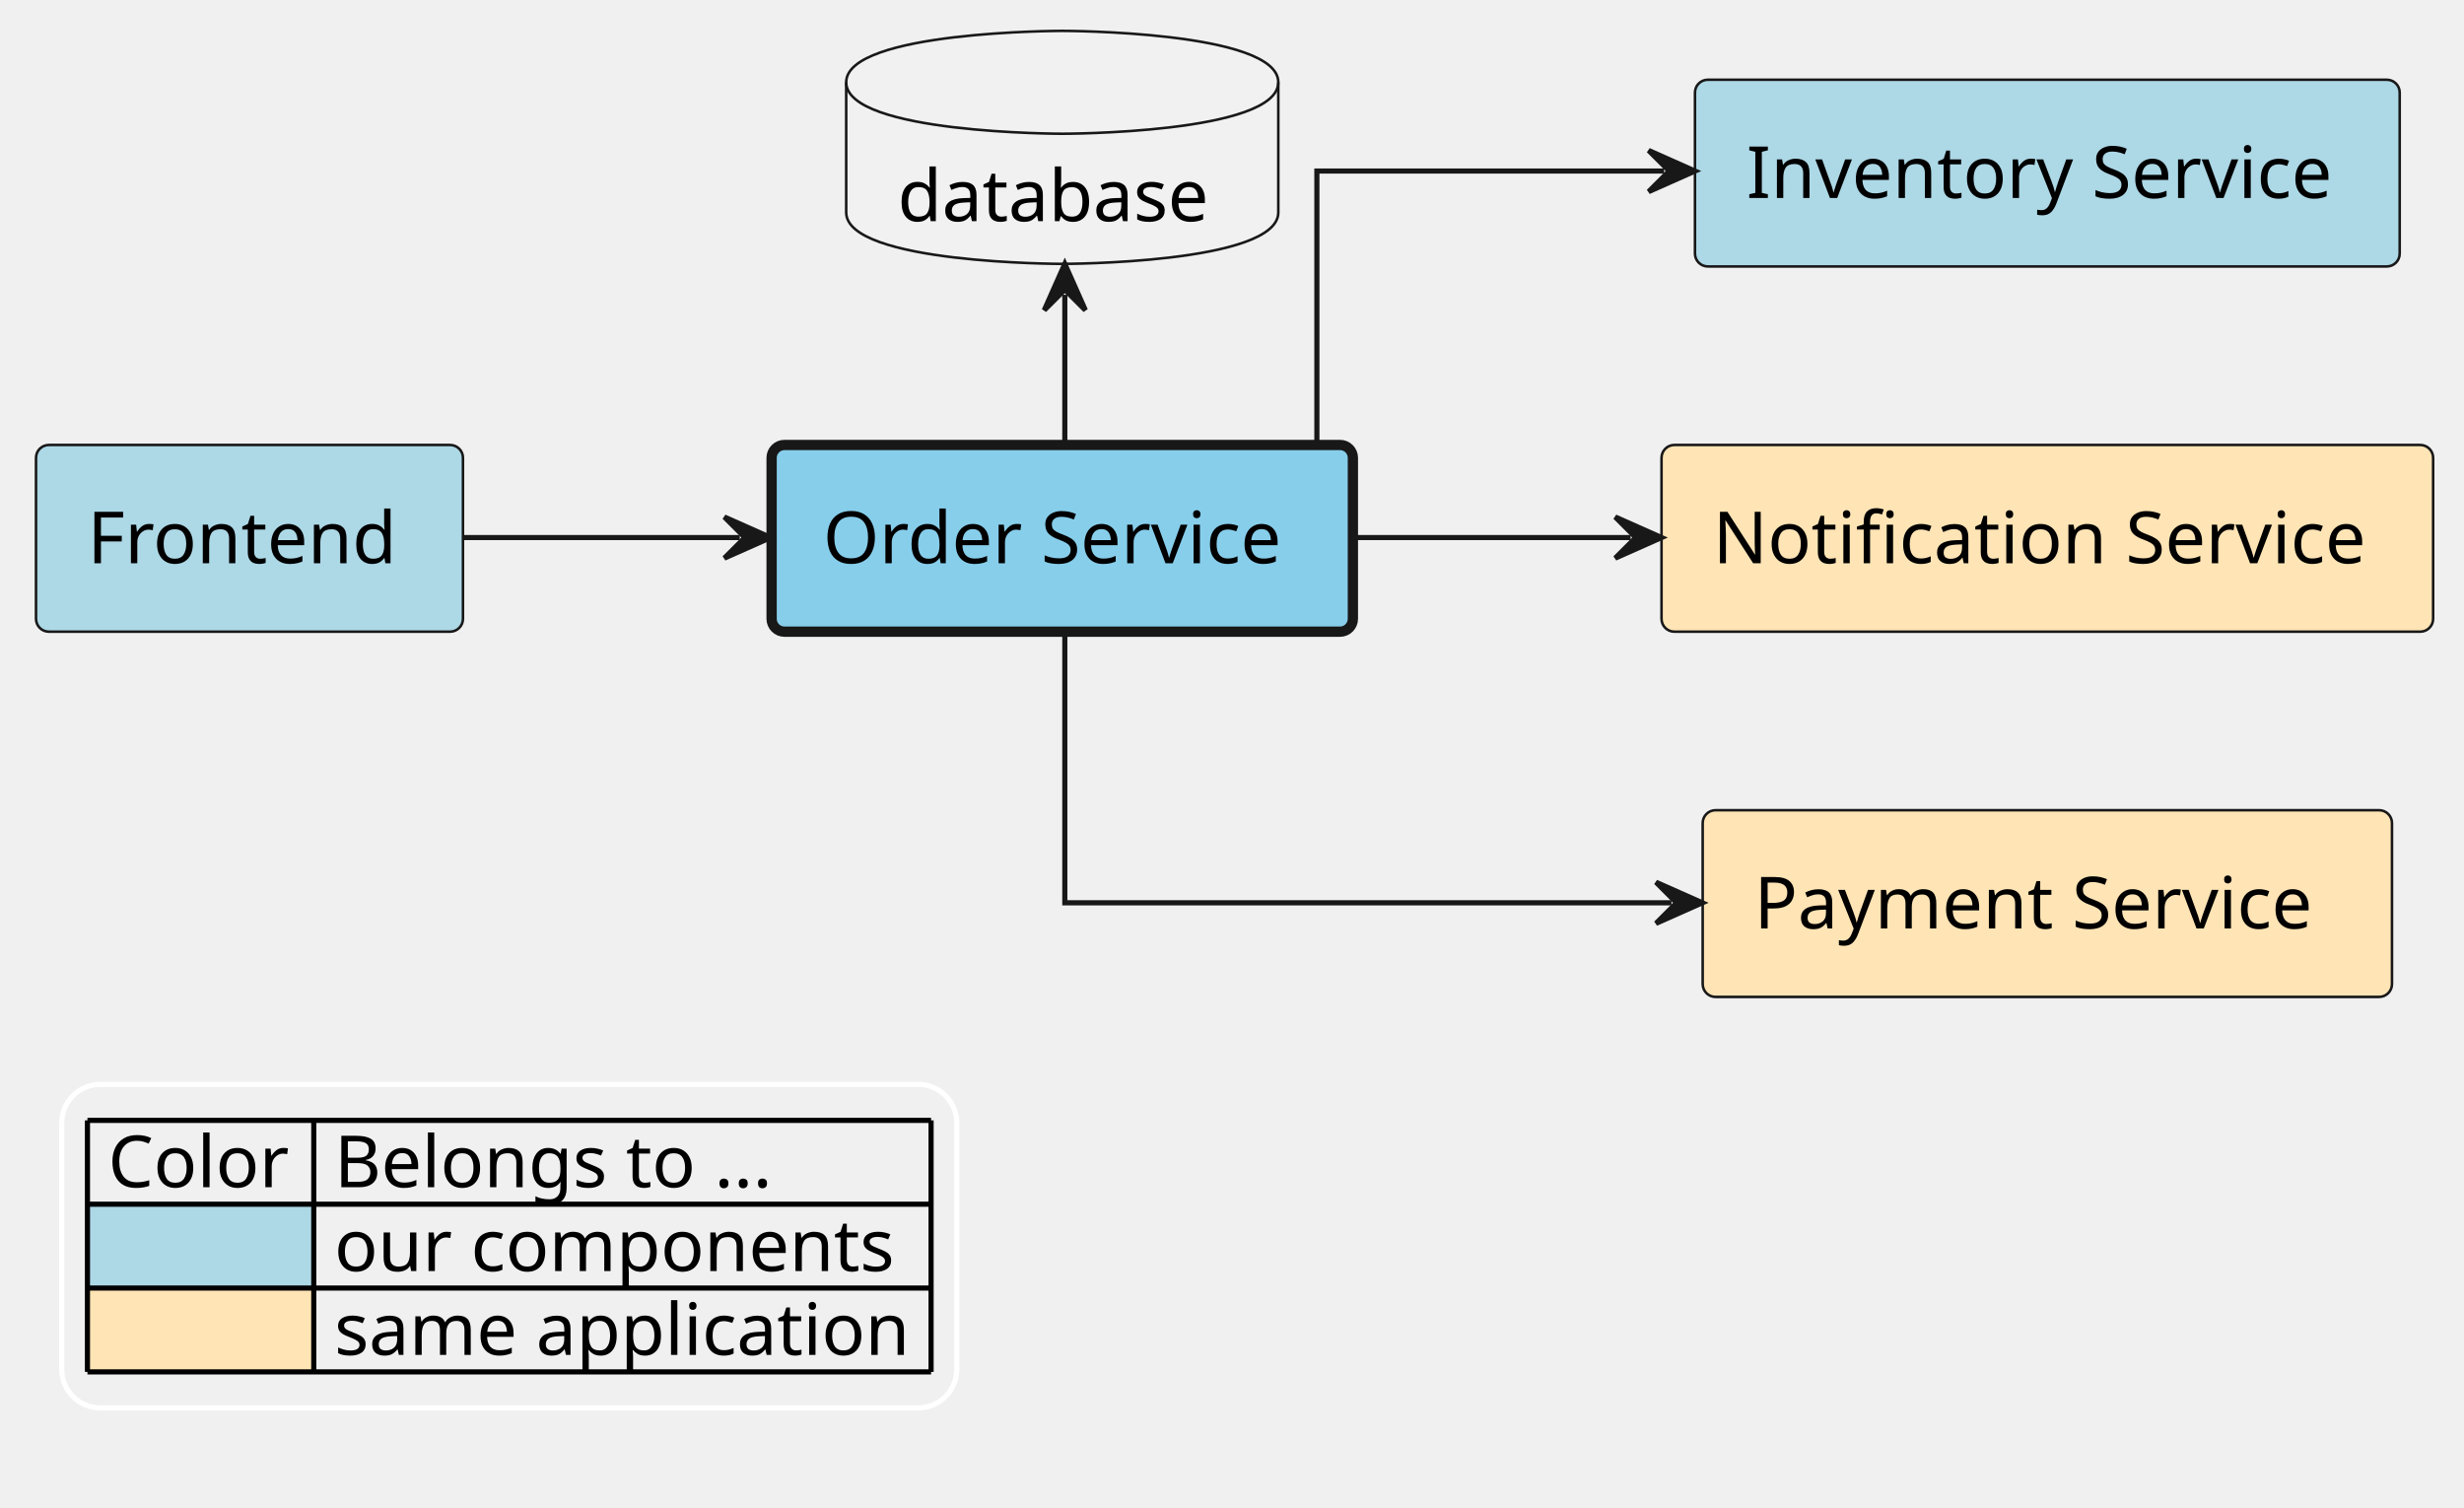
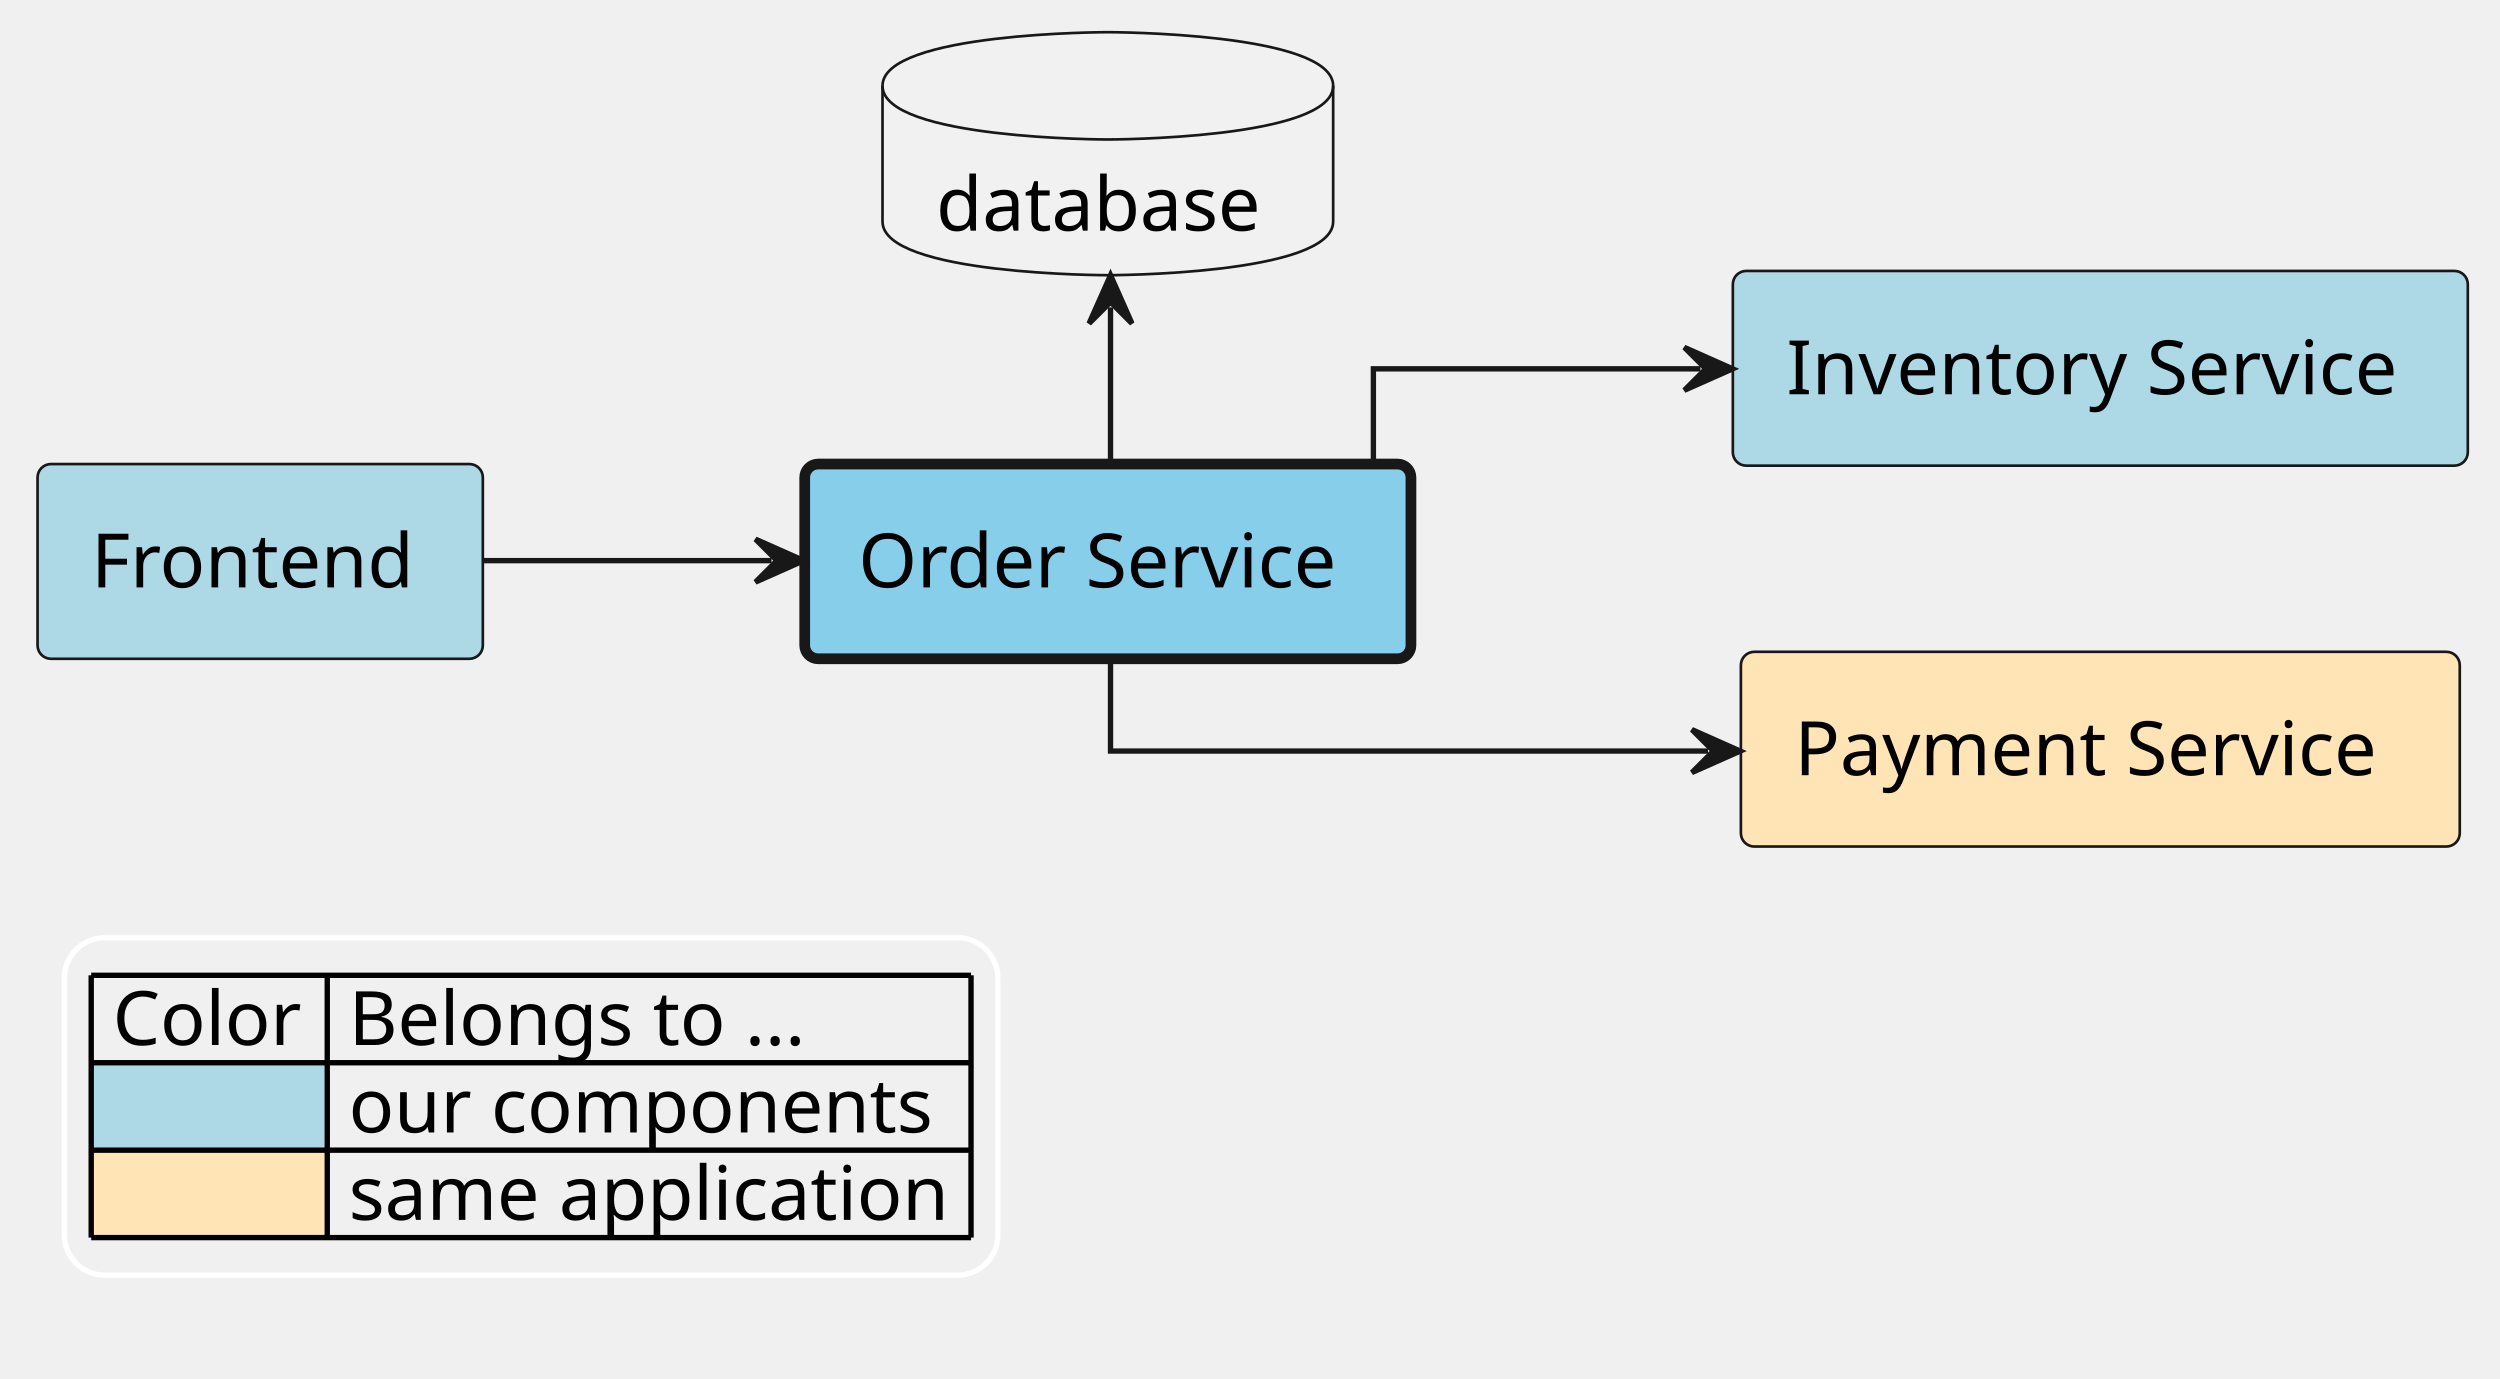
- <svg xmlns="http://www.w3.org/2000/svg" contentStyleType="text/css" height="293px" preserveAspectRatio="none" style="width:479px;height:293px;background:#FFFFFF;" version="1.1" viewBox="0 0 479 293" width="479px" zoomAndPan="magnify">
+ <svg xmlns="http://www.w3.org/2000/svg" contentStyleType="text/css" height="257px" preserveAspectRatio="none" style="width:466px;height:257px;background:#FFFFFF;" version="1.1" viewBox="0 0 466 257" width="466px" zoomAndPan="magnify">
  <defs />
  <g>
    <g id="elem_application__team__frontend">
      <rect fill="#ADD8E6" height="36.297" rx="2.5" ry="2.5" style="stroke:#181818;stroke-width:0.5;" width="83" x="7" y="86.5" />
      <text fill="#000000" font-family="sans-serif" font-size="14" lengthAdjust="spacing" textLength="63" x="17" y="109.495">Frontend</text>
    </g>
    <g id="elem_application__team__order_service">
      <rect fill="#87CEEB" height="36.297" rx="2.5" ry="2.5" style="stroke:#181818;stroke-width:2.0;" width="113" x="150" y="86.5" />
      <text fill="#000000" font-family="sans-serif" font-size="14" lengthAdjust="spacing" textLength="93" x="160" y="109.495">Order Service</text>
    </g>
+     <g id="elem_application__team__inventory_service">
+       <rect fill="#ADD8E6" height="36.297" rx="2.5" ry="2.5" style="stroke:#181818;stroke-width:0.5;" width="137" x="323" y="50.5" />
+       <text fill="#000000" font-family="sans-serif" font-size="14" lengthAdjust="spacing" textLength="117" x="333" y="73.495">Inventory Service</text>
+     </g>
    <g id="elem_application__team__order_database">
      <path d="M164.5,16 C164.5,6 206.5,6 206.5,6 C206.5,6 248.5,6 248.5,16 L248.5,41.297 C248.5,51.297 206.5,51.297 206.5,51.297 C206.5,51.297 164.5,51.297 164.5,41.297 L164.5,16 " fill="#F1F1F1" style="stroke:#181818;stroke-width:0.5;" />
      <path d="M164.5,16 C164.5,26 206.5,26 206.5,26 C206.5,26 248.5,26 248.5,16 " fill="none" style="stroke:#181818;stroke-width:0.5;" />
      <text fill="#000000" font-family="sans-serif" font-size="14" lengthAdjust="spacing" textLength="64" x="174.5" y="42.995">database</text>
    </g>
-     <g id="elem_application__team__inventory_service">
-       <rect fill="#ADD8E6" height="36.297" rx="2.5" ry="2.5" style="stroke:#181818;stroke-width:0.5;" width="137" x="329.5" y="15.5" />
-       <text fill="#000000" font-family="sans-serif" font-size="14" lengthAdjust="spacing" textLength="117" x="339.5" y="38.495">Inventory Service</text>
-     </g>
-     <g id="elem_application__notification_service">
-       <rect fill="#FFE4B5" height="36.297" rx="2.5" ry="2.5" style="stroke:#181818;stroke-width:0.5;" width="150" x="323" y="86.5" />
-       <text fill="#000000" font-family="sans-serif" font-size="14" lengthAdjust="spacing" textLength="130" x="333" y="109.495">Notification Service</text>
-     </g>
    <g id="elem_application__payment_service">
-       <rect fill="#FFE4B5" height="36.297" rx="2.5" ry="2.5" style="stroke:#181818;stroke-width:0.5;" width="134" x="331" y="157.5" />
-       <text fill="#000000" font-family="sans-serif" font-size="14" lengthAdjust="spacing" textLength="114" x="341" y="180.495">Payment Service</text>
+       <rect fill="#FFE4B5" height="36.297" rx="2.5" ry="2.5" style="stroke:#181818;stroke-width:0.5;" width="134" x="324.5" y="121.5" />
+       <text fill="#000000" font-family="sans-serif" font-size="14" lengthAdjust="spacing" textLength="114" x="334.5" y="144.495">Payment Service</text>
    </g>
    <g id="link_application__team__frontend_application__team__order_service">
      <path d="M90.01,104.5 C108.3,104.5 124.07,104.5 143.82,104.5 " fill="none" id="application__team__frontend-to-application__team__order_service" style="stroke:#181818;stroke-width:1.0;" />
      <polygon fill="#181818" points="149.82,104.5,140.82,100.5,144.82,104.5,140.82,108.5,149.82,104.5" style="stroke:#181818;stroke-width:1.0;" />
    </g>
+     <g id="link_application__team__order_service_application__team__inventory_service">
+       <path d="M256,86.21 C256,77.41 256,68.75 256,68.75 C256,68.75 283.35,68.75 316.96,68.75 " fill="none" id="application__team__order_service-to-application__team__inventory_service" style="stroke:#181818;stroke-width:1.0;" />
+       <polygon fill="#181818" points="322.96,68.75,313.96,64.75,317.96,68.75,313.96,72.75,322.96,68.75" style="stroke:#181818;stroke-width:1.0;" />
+     </g>
    <g id="link_application__team__order_database_application__team__order_service">
      <path d="M207,57.3 C207,68.5 207,75.8 207,86.3 " fill="none" id="application__team__order_database-backto-application__team__order_service" style="stroke:#181818;stroke-width:1.0;" />
      <polygon fill="#181818" points="207,51.3,203,60.3,207,56.3,211,60.3,207,51.3" style="stroke:#181818;stroke-width:1.0;" />
    </g>
-     <g id="link_application__team__order_service_application__notification_service">
-       <path d="M263.18,104.5 C281.93,104.5 297.09,104.5 317,104.5 " fill="none" id="application__team__order_service-to-application__notification_service" style="stroke:#181818;stroke-width:1.0;" />
-       <polygon fill="#181818" points="323,104.5,314,100.5,318,104.5,314,108.5,323,104.5" style="stroke:#181818;stroke-width:1.0;" />
+     <g id="link_application__team__order_service_application__payment_service">
+       <path d="M207,122.67 C207,131.4 207,140 207,140 C207,140 265.62,140 318.37,140 " fill="none" id="application__team__order_service-to-application__payment_service" style="stroke:#181818;stroke-width:1.0;" />
+       <polygon fill="#181818" points="324.37,140,315.37,136,319.37,140,315.37,144,324.37,140" style="stroke:#181818;stroke-width:1.0;" />
    </g>
-     <g id="link_application__team__order_service_application__team__inventory_service">
-       <path d="M256,86.15 C256,65.04 256,33.25 256,33.25 C256,33.25 287.18,33.25 323.5,33.25 " fill="none" id="application__team__order_service-to-application__team__inventory_service" style="stroke:#181818;stroke-width:1.0;" />
-       <polygon fill="#181818" points="329.5,33.25,320.5,29.25,324.5,33.25,320.5,37.25,329.5,33.25" style="stroke:#181818;stroke-width:1.0;" />
-     </g>
-     <g id="link_application__team__order_service_application__payment_service">
-       <path d="M207,122.78 C207,143.82 207,175.5 207,175.5 C207,175.5 269.89,175.5 324.93,175.5 " fill="none" id="application__team__order_service-to-application__payment_service" style="stroke:#181818;stroke-width:1.0;" />
-       <polygon fill="#181818" points="330.93,175.5,321.93,171.5,325.93,175.5,321.93,179.5,330.93,175.5" style="stroke:#181818;stroke-width:1.0;" />
-     </g>
-     <rect fill="none" height="62.891" id="_legend" rx="7.5" ry="7.5" style="stroke:#FFFFFF;stroke-width:1.0;" width="174" x="12" y="210.797" />
-     <text fill="#000000" font-family="sans-serif" font-size="14" lengthAdjust="spacing" textLength="36" x="21" y="230.792">Color</text>
-     <text fill="#000000" font-family="sans-serif" font-size="14" lengthAdjust="spacing" textLength="91" x="65" y="230.792">Belongs to ...</text>
-     <rect fill="#ADD8E6" height="16.297" style="stroke:none;stroke-width:1.0;" width="44" x="17" y="234.094" />
-     <text fill="#000000" font-family="sans-serif" font-size="14" lengthAdjust="spacing" textLength="4" x="17" y="247.089"> </text>
-     <text fill="#000000" font-family="sans-serif" font-size="14" lengthAdjust="spacing" textLength="115" x="65" y="247.089">our components</text>
-     <rect fill="#FFE4B5" height="16.297" style="stroke:none;stroke-width:1.0;" width="44" x="17" y="250.391" />
-     <text fill="#000000" font-family="sans-serif" font-size="14" lengthAdjust="spacing" textLength="4" x="17" y="263.386"> </text>
-     <text fill="#000000" font-family="sans-serif" font-size="14" lengthAdjust="spacing" textLength="116" x="65" y="263.386">same application</text>
-     <line style="stroke:#000000;stroke-width:1.0;" x1="17" x2="181" y1="217.797" y2="217.797" />
-     <line style="stroke:#000000;stroke-width:1.0;" x1="17" x2="181" y1="234.094" y2="234.094" />
-     <line style="stroke:#000000;stroke-width:1.0;" x1="17" x2="181" y1="250.391" y2="250.391" />
-     <line style="stroke:#000000;stroke-width:1.0;" x1="17" x2="181" y1="266.688" y2="266.688" />
-     <line style="stroke:#000000;stroke-width:1.0;" x1="17" x2="17" y1="217.797" y2="266.688" />
-     <line style="stroke:#000000;stroke-width:1.0;" x1="61" x2="61" y1="217.797" y2="266.688" />
-     <line style="stroke:#000000;stroke-width:1.0;" x1="181" x2="181" y1="217.797" y2="266.688" />
+     <rect fill="none" height="62.891" id="_legend" rx="7.5" ry="7.5" style="stroke:#FFFFFF;stroke-width:1.0;" width="174" x="12" y="174.797" />
+     <text fill="#000000" font-family="sans-serif" font-size="14" lengthAdjust="spacing" textLength="36" x="21" y="194.792">Color</text>
+     <text fill="#000000" font-family="sans-serif" font-size="14" lengthAdjust="spacing" textLength="91" x="65" y="194.792">Belongs to ...</text>
+     <rect fill="#ADD8E6" height="16.297" style="stroke:none;stroke-width:1.0;" width="44" x="17" y="198.094" />
+     <text fill="#000000" font-family="sans-serif" font-size="14" lengthAdjust="spacing" textLength="4" x="17" y="211.089"> </text>
+     <text fill="#000000" font-family="sans-serif" font-size="14" lengthAdjust="spacing" textLength="115" x="65" y="211.089">our components</text>
+     <rect fill="#FFE4B5" height="16.297" style="stroke:none;stroke-width:1.0;" width="44" x="17" y="214.391" />
+     <text fill="#000000" font-family="sans-serif" font-size="14" lengthAdjust="spacing" textLength="4" x="17" y="227.386"> </text>
+     <text fill="#000000" font-family="sans-serif" font-size="14" lengthAdjust="spacing" textLength="116" x="65" y="227.386">same application</text>
+     <line style="stroke:#000000;stroke-width:1.0;" x1="17" x2="181" y1="181.797" y2="181.797" />
+     <line style="stroke:#000000;stroke-width:1.0;" x1="17" x2="181" y1="198.094" y2="198.094" />
+     <line style="stroke:#000000;stroke-width:1.0;" x1="17" x2="181" y1="214.391" y2="214.391" />
+     <line style="stroke:#000000;stroke-width:1.0;" x1="17" x2="181" y1="230.688" y2="230.688" />
+     <line style="stroke:#000000;stroke-width:1.0;" x1="17" x2="17" y1="181.797" y2="230.688" />
+     <line style="stroke:#000000;stroke-width:1.0;" x1="61" x2="61" y1="181.797" y2="230.688" />
+     <line style="stroke:#000000;stroke-width:1.0;" x1="181" x2="181" y1="181.797" y2="230.688" />
  </g>
</svg>
